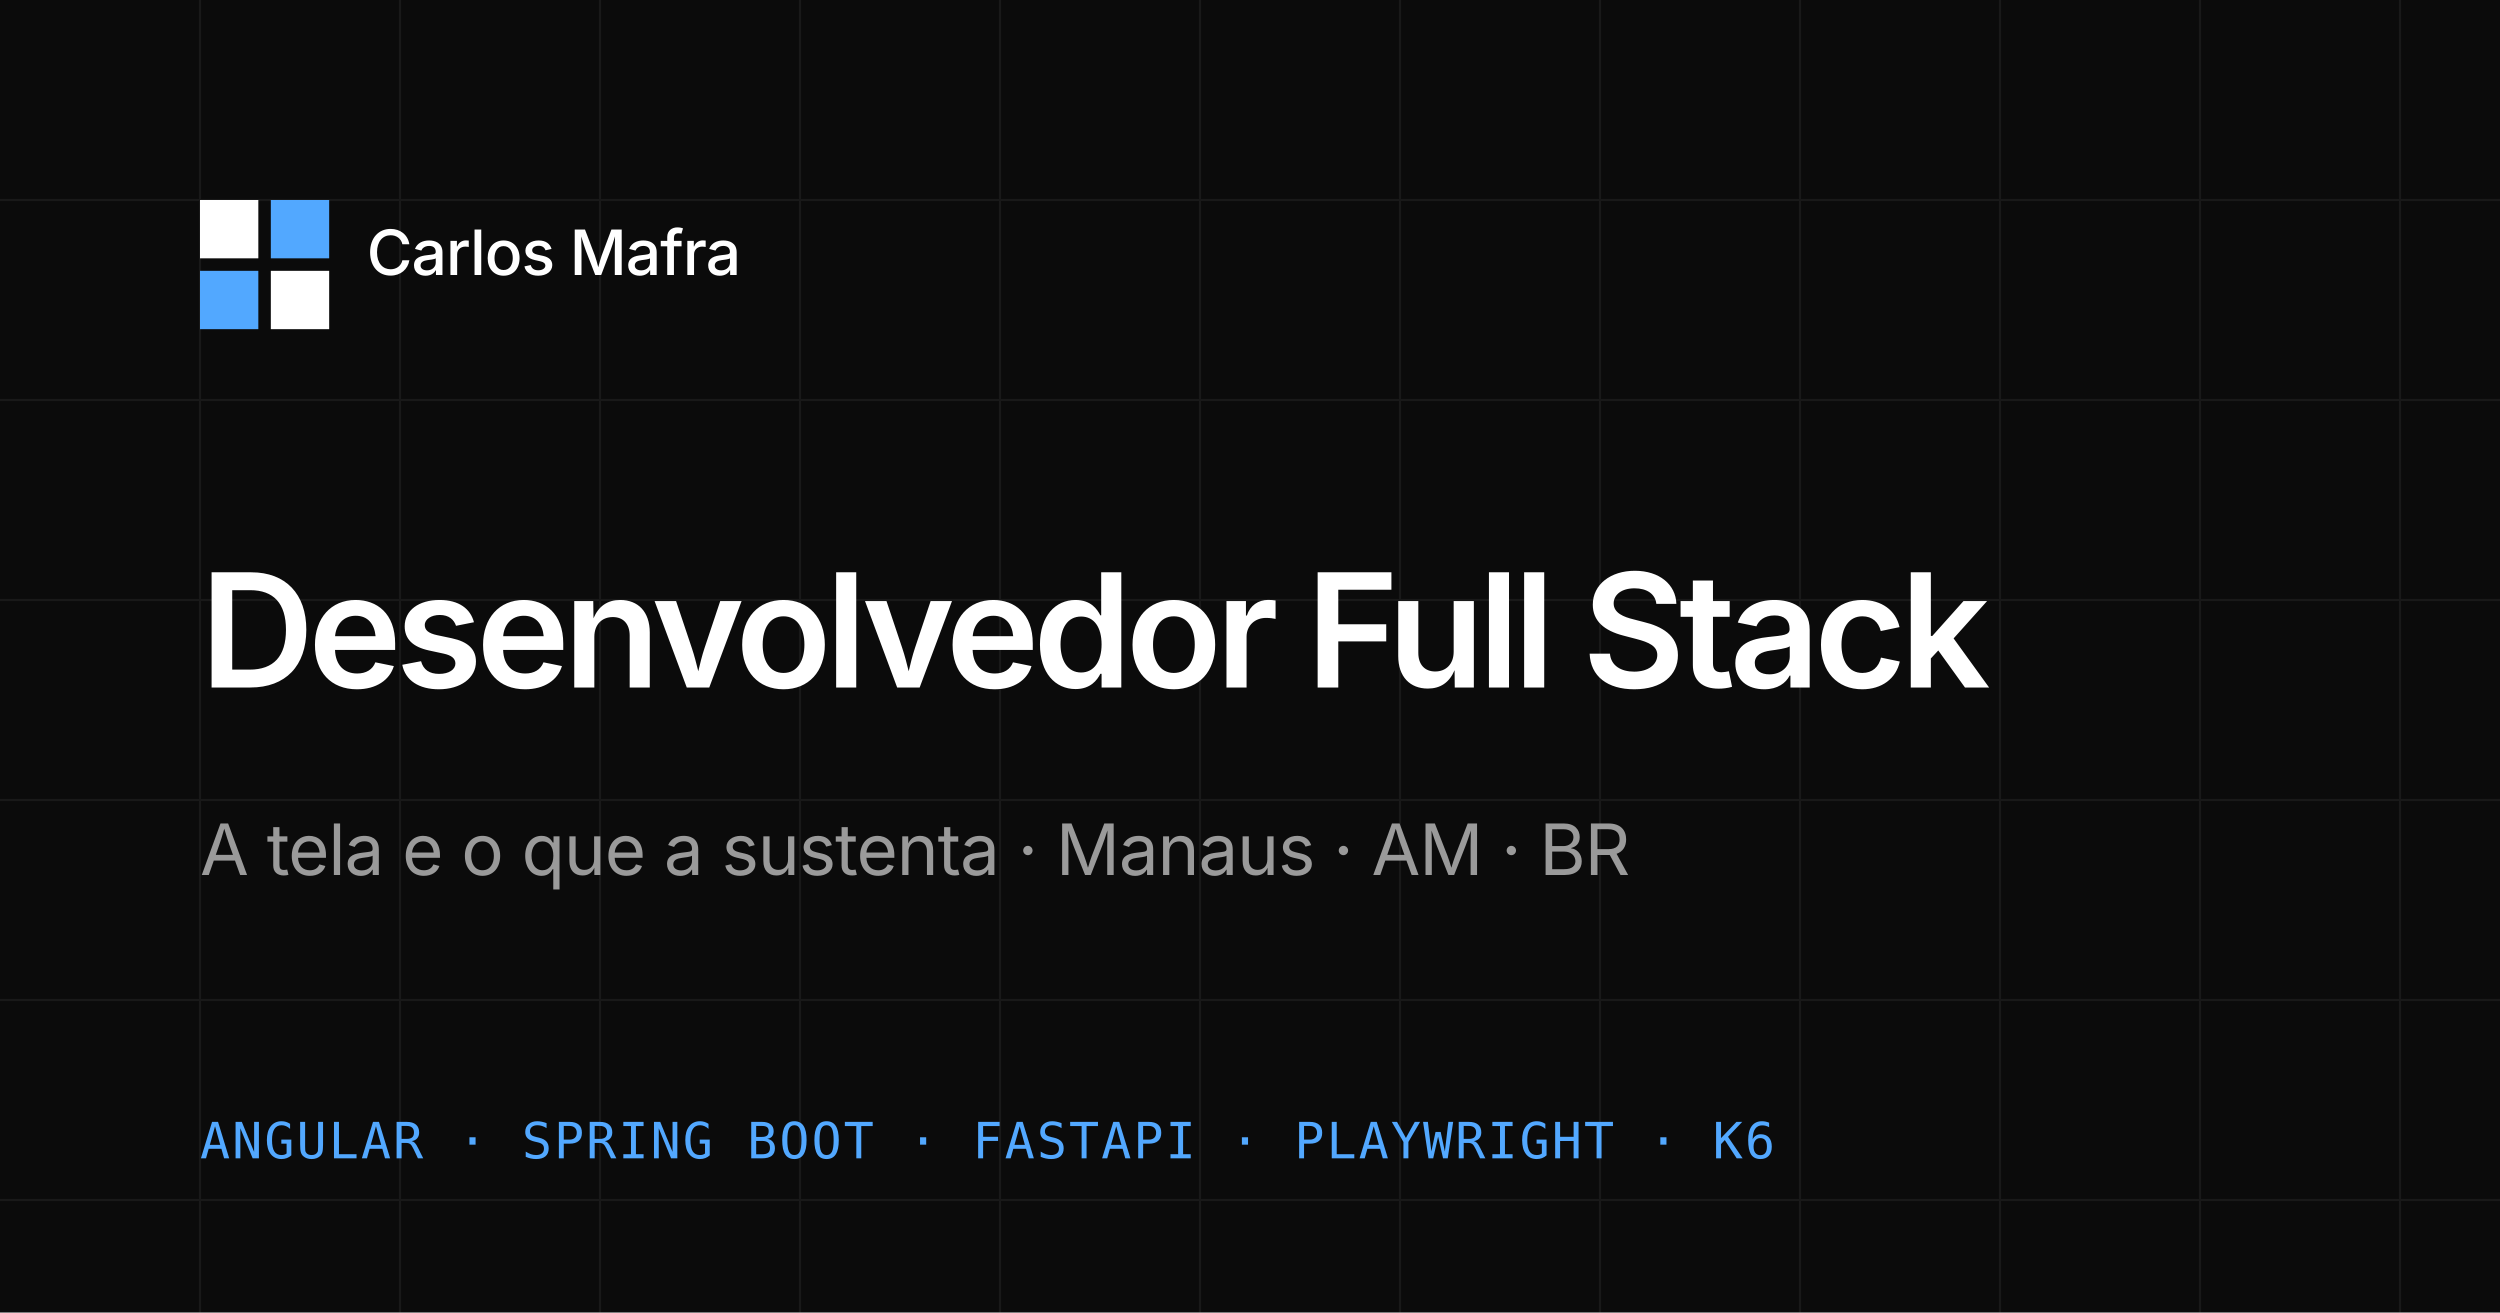
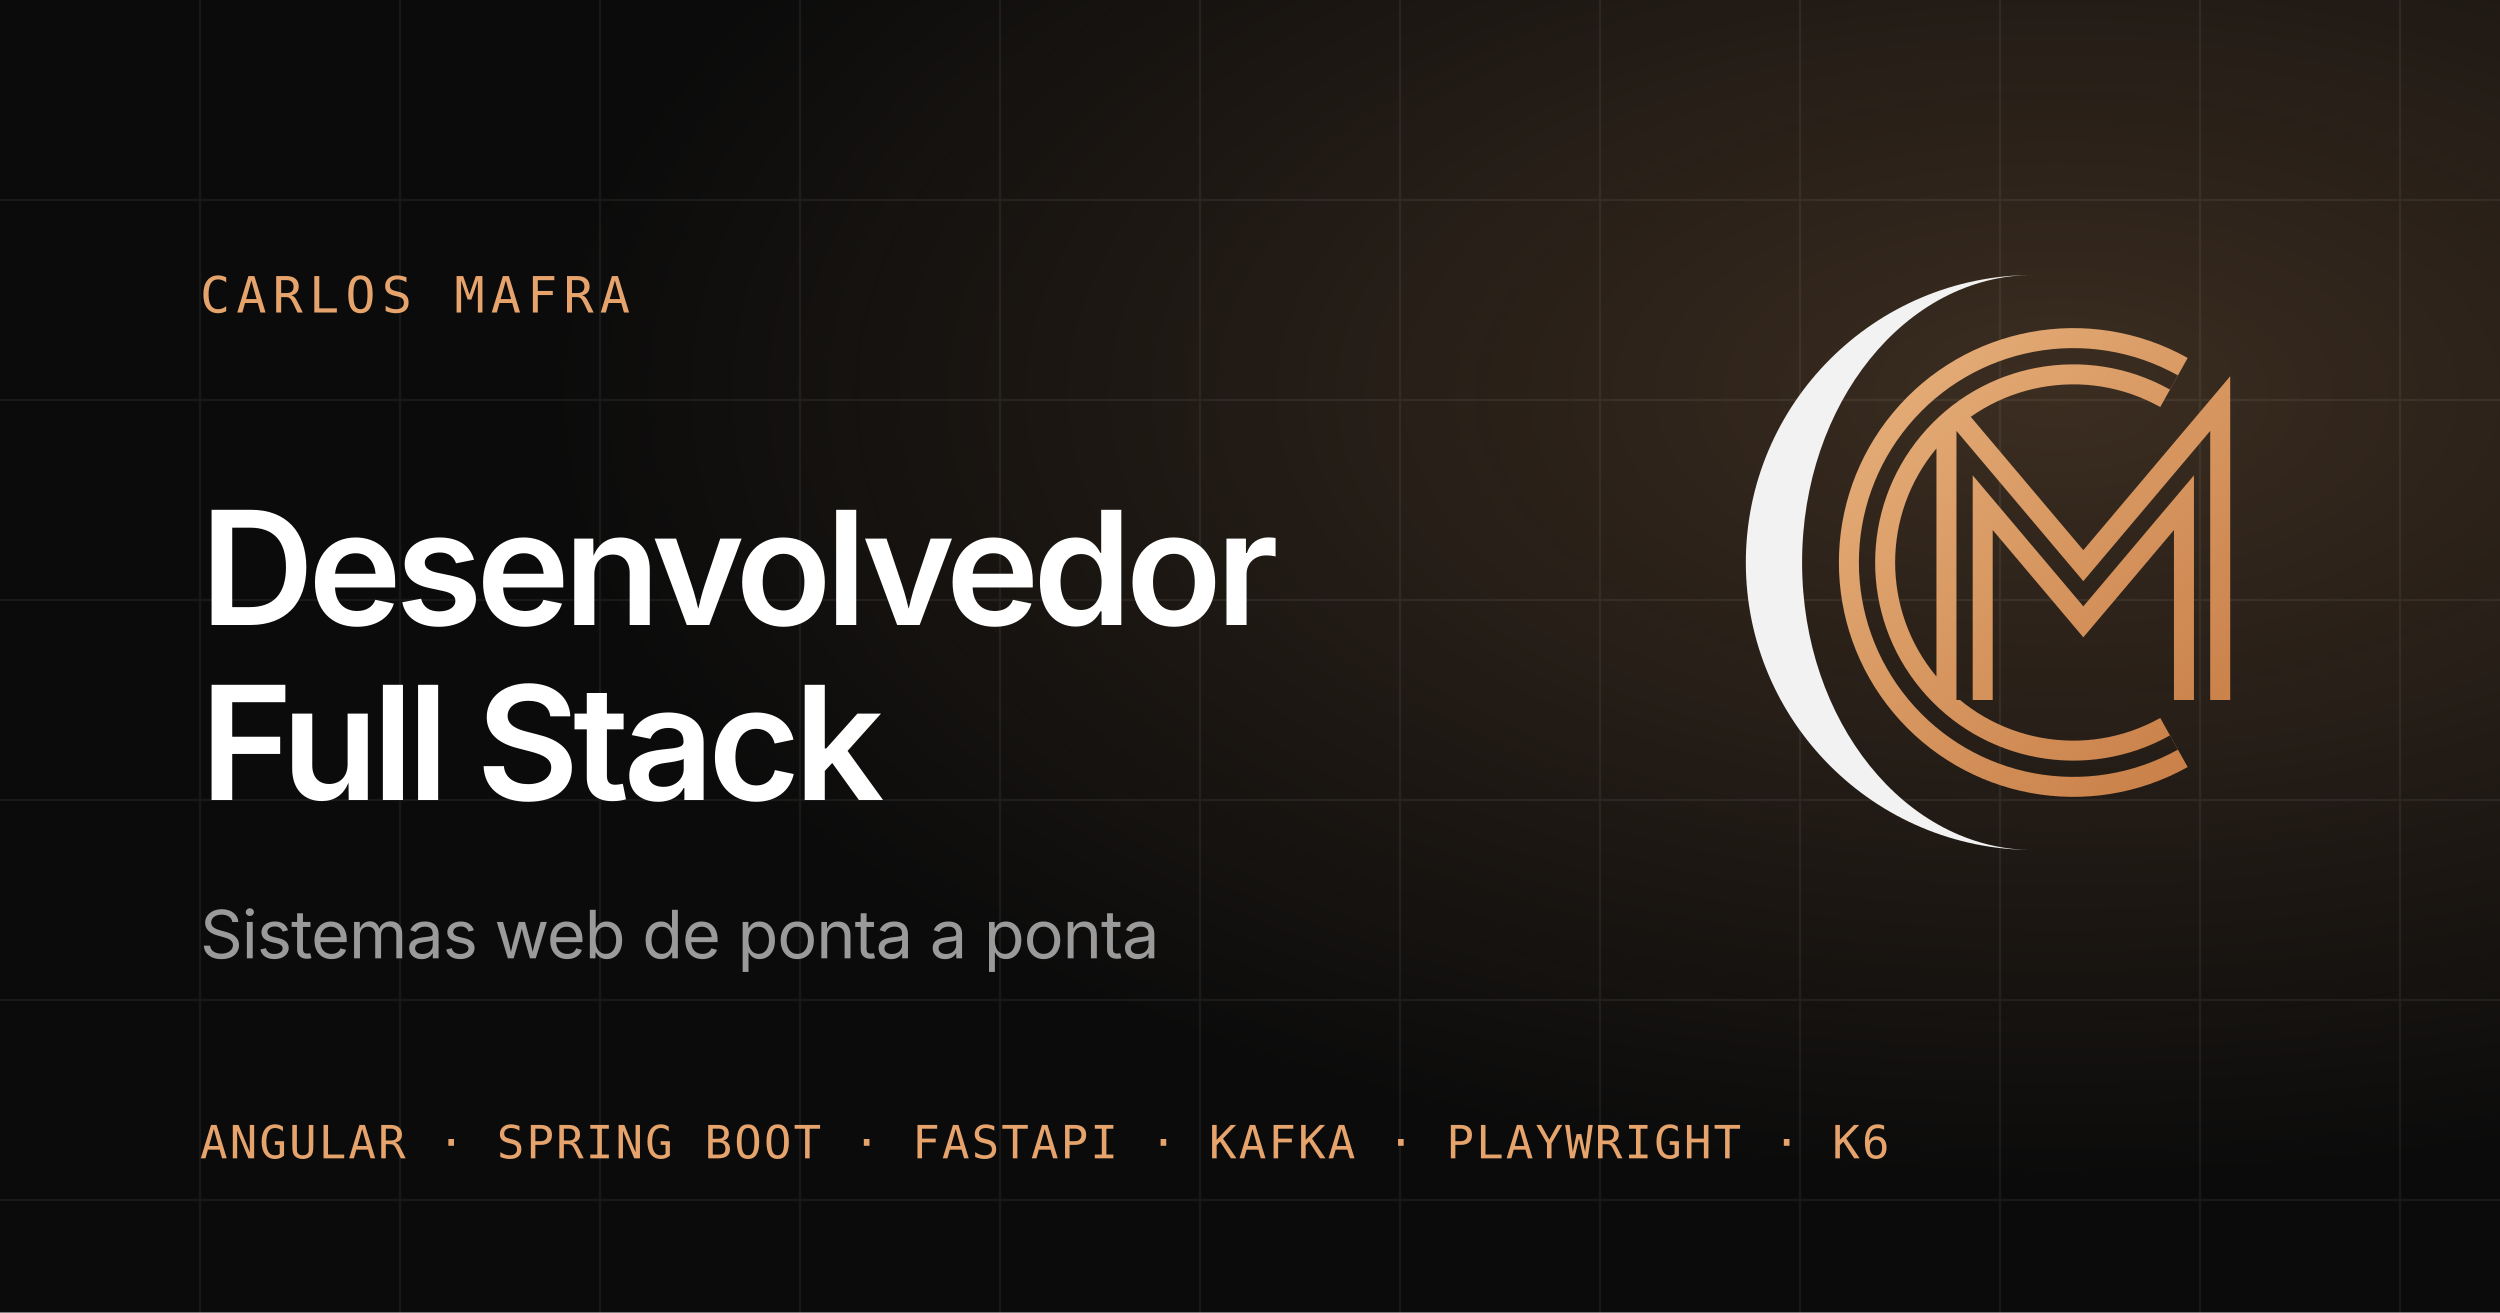
<svg xmlns="http://www.w3.org/2000/svg" width="1200" height="630" viewBox="0 0 1200 630" font-family="Inter Tight, Inter, Segoe UI, Roboto, sans-serif">
+   <defs>
+     <radialGradient id="glow" cx="0.82" cy="0.3" r="0.6">
+       <stop offset="0" stop-color="#e6a46c" stop-opacity="0.22" />
+       <stop offset="1" stop-color="#e6a46c" stop-opacity="0" />
+     </radialGradient>
+   </defs>
  <rect width="1200" height="630" fill="#0b0b0b" />
+   <rect width="1200" height="630" fill="url(#glow)" />
  <g opacity="0.06" stroke="#ffffff">
    <path d="M0 96h1200M0 192h1200M0 288h1200M0 384h1200M0 480h1200M0 576h1200" />
    <path d="M96 0v630M192 0v630M288 0v630M384 0v630M480 0v630M576 0v630M672 0v630M768 0v630M864 0v630M960 0v630M1056 0v630M1152 0v630" />
  </g>
-   <g transform="translate(96 96)">
-     <rect width="28" height="28" fill="#ffffff" />
-     <rect x="34" width="28" height="28" fill="#52a8ff" />
-     <rect y="34" width="28" height="28" fill="#52a8ff" />
-     <rect x="34" y="34" width="28" height="28" fill="#ffffff" />
-   </g>
-   <text x="176" y="132" fill="#ffffff" font-size="30" font-weight="500" letter-spacing="-0.5">Carlos Mafra</text>
-   <text x="96" y="330" fill="#ffffff" font-size="76" font-weight="600" letter-spacing="-3">Desenvolvedor Full Stack</text>
-   <text x="96" y="420" fill="#9a9a9a" font-size="34" font-weight="400" letter-spacing="-0.5">A tela e o que a sustenta · Manaus · AM · BR</text>
-   <text x="96" y="556" fill="#52a8ff" font-size="24" font-family="Geist Mono, ui-monospace, monospace" letter-spacing="1">ANGULAR · SPRING BOOT · FASTAPI · PLAYWRIGHT · K6</text>
+   <svg x="820" y="120" width="300" height="300" viewBox="0 0 100 100">
+     <defs>
+       <linearGradient id="g" x1="0" y1="0" x2="1" y2="1">
+         <stop offset="0" stop-color="#f0c08c" />
+         <stop offset="1" stop-color="#c07038" />
+       </linearGradient>
+       <mask id="m" maskUnits="userSpaceOnUse" x="0" y="0" width="100" height="100">
+         <g fill="none" stroke-linejoin="miter" stroke-miterlimit="10">
+           <path d="M74.5 21.2A33 33 0 1 0 74.5 78.8M41 72V32.5L60 55L79 32.5V72" stroke="#fff" stroke-width="9" />
+           <path d="M74.5 21.2A33 33 0 1 0 74.5 78.8M41 72V32.5L60 55L79 32.5V72" stroke="#000" stroke-width="2.6" />
+         </g>
+       </mask>
+     </defs>
+     <path d="M52 4A46 46 0 0 0 52 96A37 46 0 0 1 52 4Z" fill="#f2f2f2" />
+     <rect width="100" height="100" fill="url(#g)" mask="url(#m)" />
+   </svg>
+   <text x="96" y="150" fill="#e6a46c" font-size="24" font-family="Geist Mono, ui-monospace, monospace" letter-spacing="3">CARLOS MAFRA</text>
+   <text x="96" y="300" fill="#ffffff" font-size="76" font-weight="600" letter-spacing="-3">Desenvolvedor</text>
+   <text x="96" y="384" fill="#ffffff" font-size="76" font-weight="600" letter-spacing="-3">Full Stack</text>
+   <text x="96" y="460" fill="#9a9a9a" font-size="32" font-weight="400" letter-spacing="-0.5">Sistemas web de ponta a ponta</text>
+   <text x="96" y="556" fill="#e6a46c" font-size="22" font-family="Geist Mono, ui-monospace, monospace" letter-spacing="1">ANGULAR · SPRING BOOT · FASTAPI · KAFKA · PLAYWRIGHT · K6</text>
</svg>
